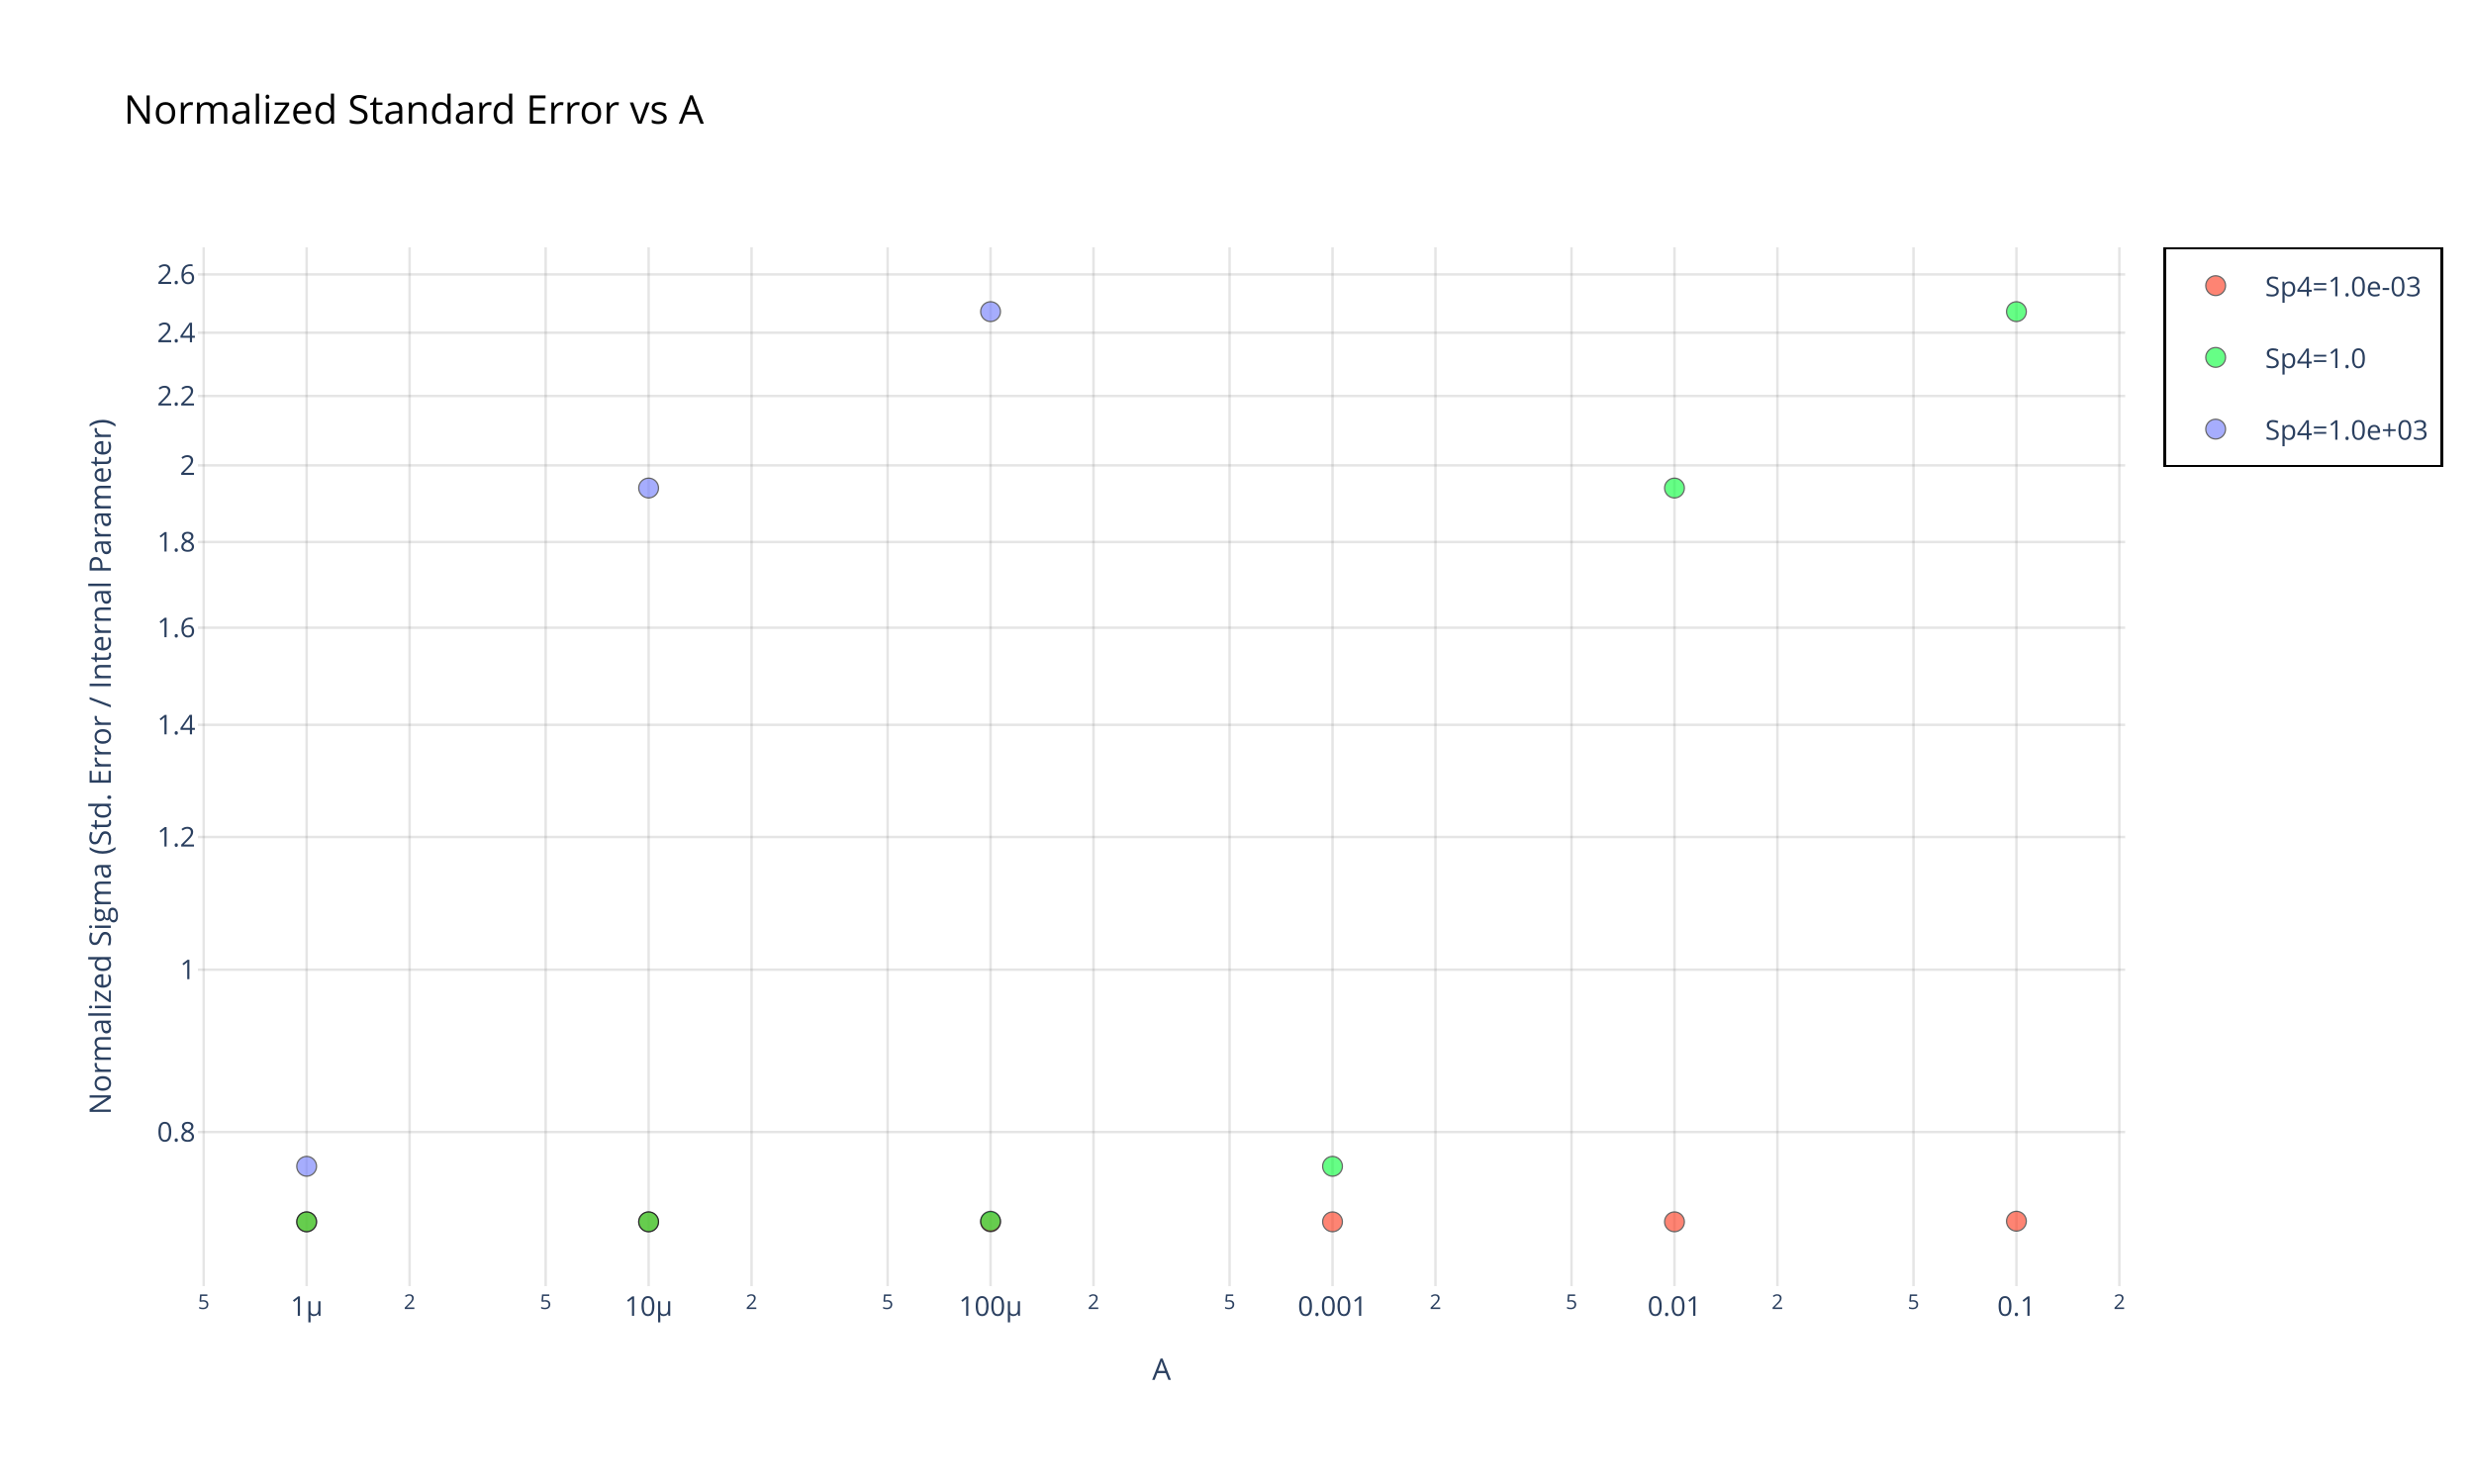
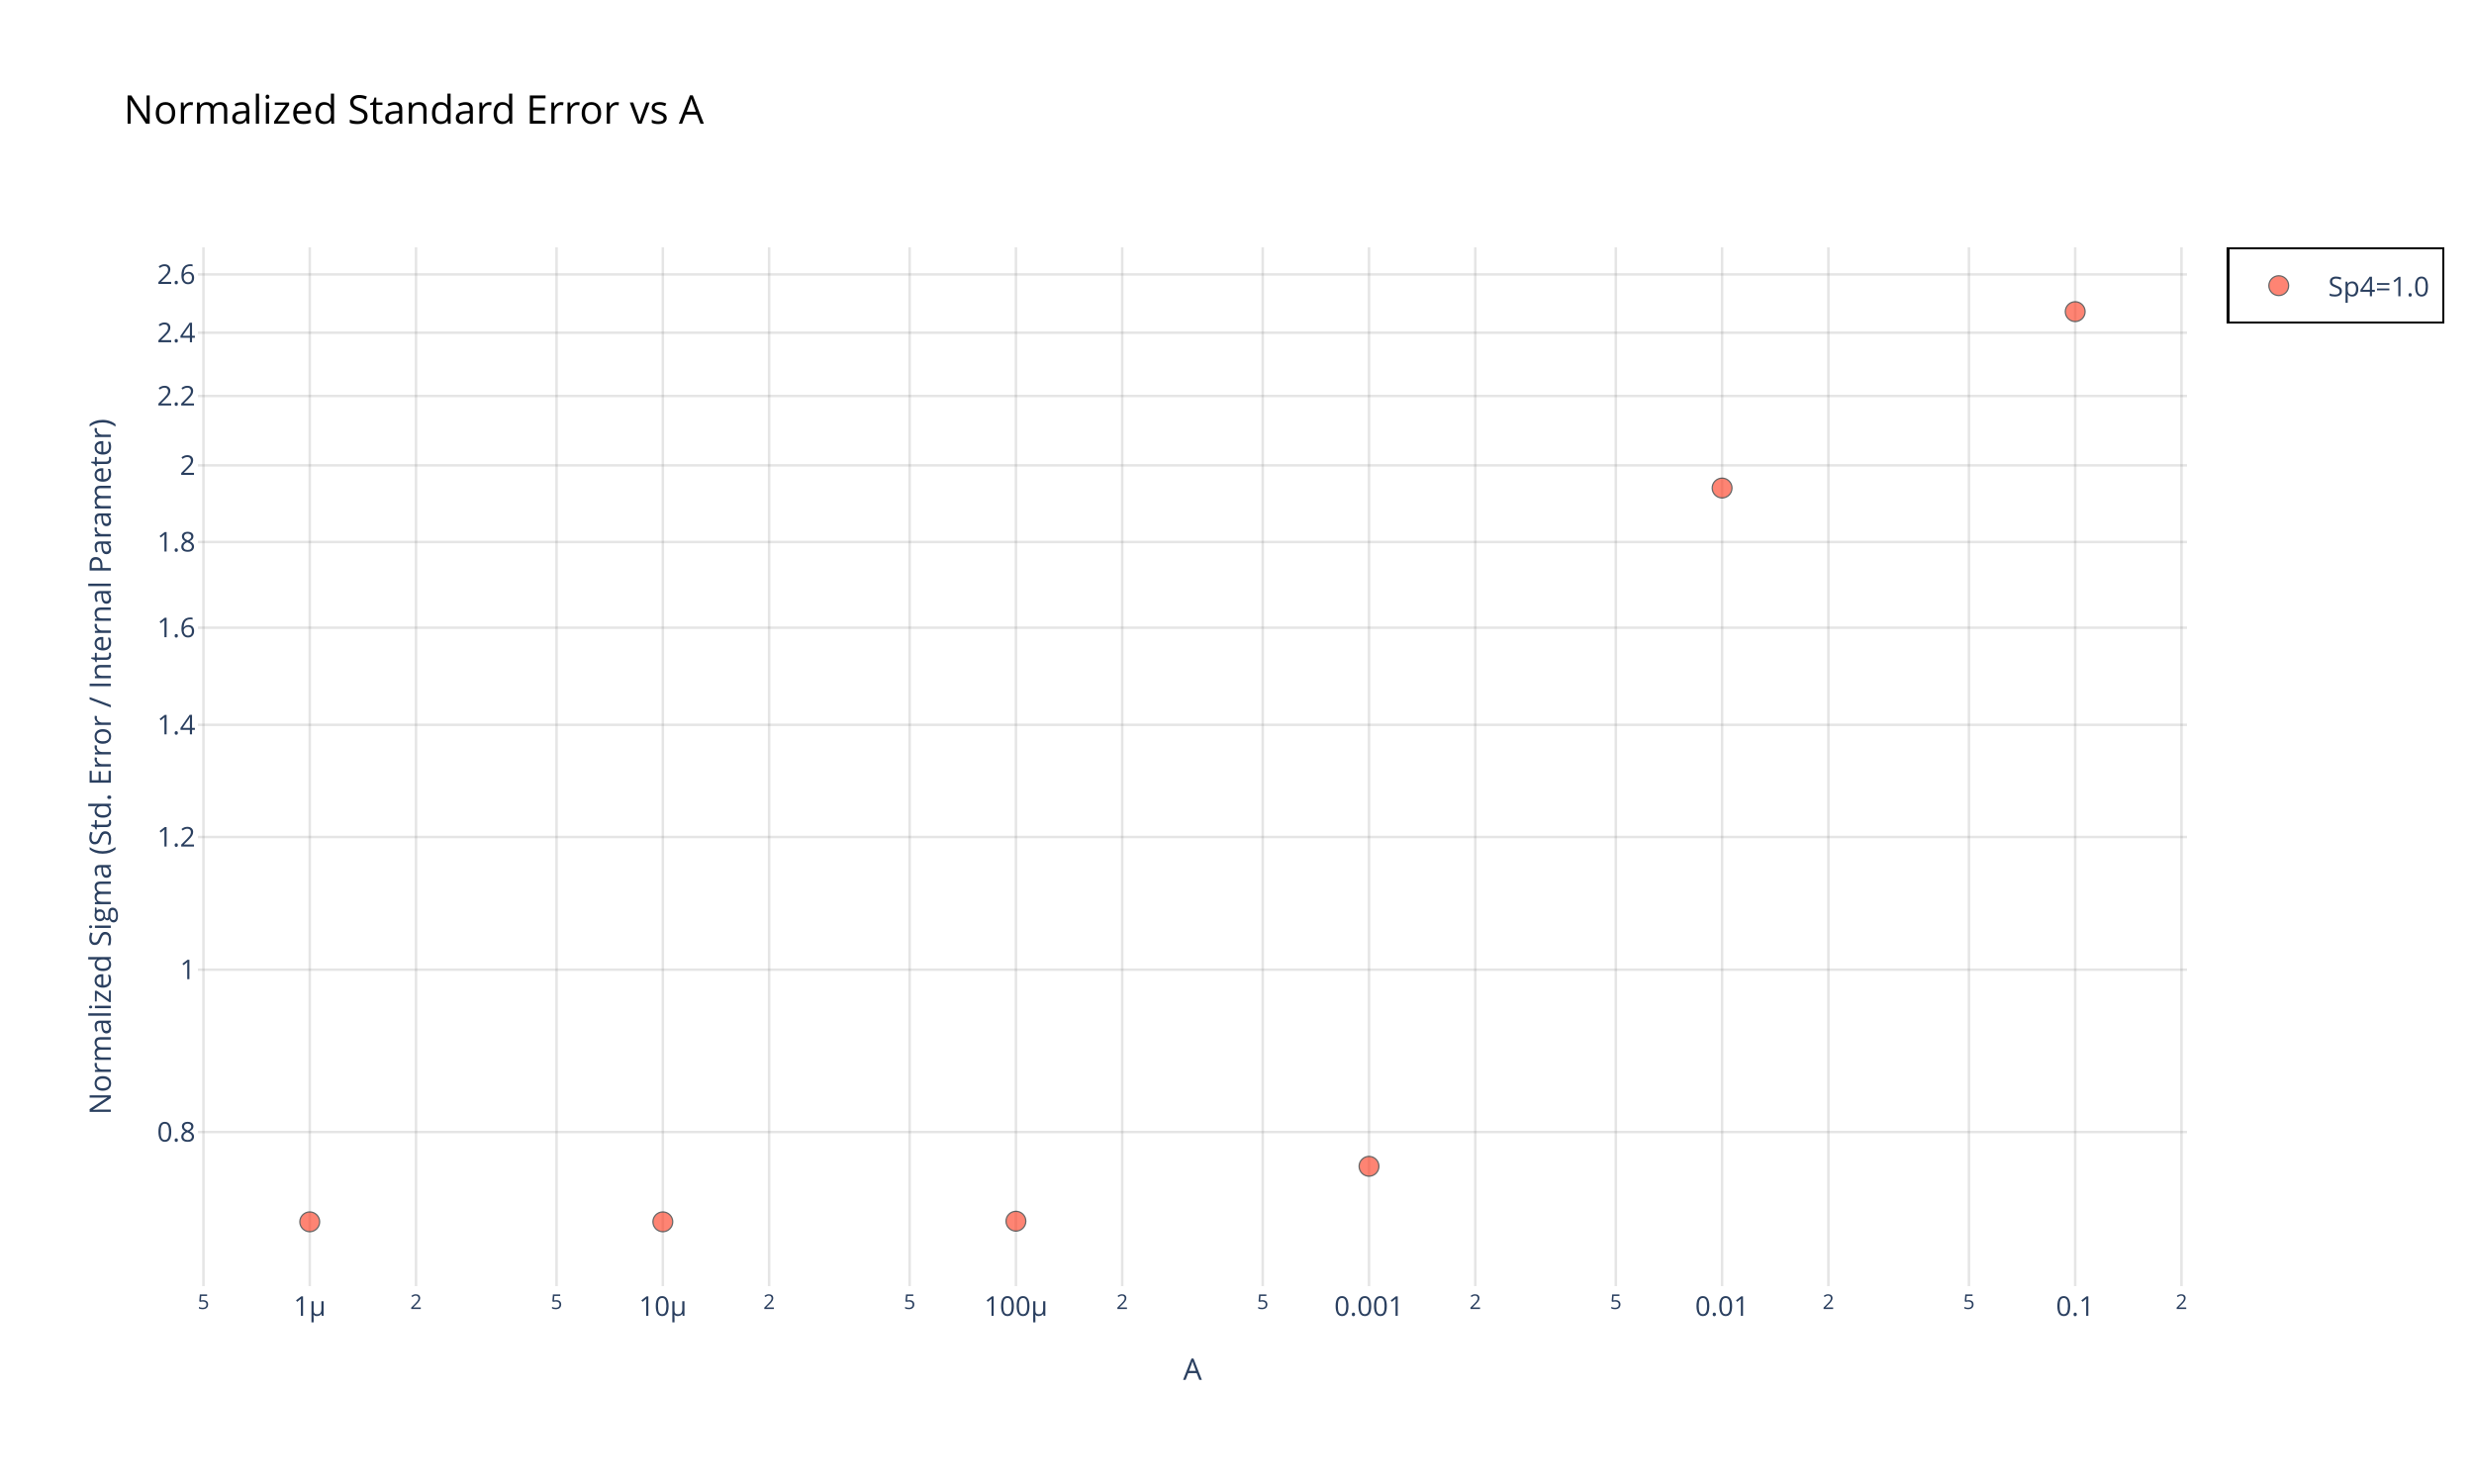
<svg xmlns="http://www.w3.org/2000/svg" class="main-svg" width="1000" height="600" style="" viewBox="0 0 1000 600">
  <rect x="0" y="0" width="1000" height="600" style="fill: rgb(255, 255, 255); fill-opacity: 1;" />
-   <defs id="defs-f8434e">
+   <defs id="defs-59264f">
    <g class="clips">
-       <clipPath id="clipf8434exyplot" class="plotclip">
-         <rect width="779" height="420" />
-       </clipPath>
-       <clipPath class="axesclip" id="clipf8434ex">
-         <rect x="80" y="0" width="779" height="600" />
-       </clipPath>
-       <clipPath class="axesclip" id="clipf8434ey">
+       <clipPath id="clip59264fxyplot" class="plotclip">
+         <rect width="804" height="420" />
+       </clipPath>
+       <clipPath class="axesclip" id="clip59264fx">
+         <rect x="80" y="0" width="804" height="600" />
+       </clipPath>
+       <clipPath class="axesclip" id="clip59264fy">
        <rect x="0" y="100" width="1000" height="420" />
      </clipPath>
-       <clipPath class="axesclip" id="clipf8434exy">
-         <rect x="80" y="100" width="779" height="420" />
+       <clipPath class="axesclip" id="clip59264fxy">
+         <rect x="80" y="100" width="804" height="420" />
      </clipPath>
    </g>
    <g class="gradients" />
    <g class="patterns" />
  </defs>
  <g class="bglayer" />
  <g class="layer-below">
    <g class="imagelayer" />
    <g class="shapelayer" />
  </g>
  <g class="cartesianlayer">
    <g class="subplot xy">
      <g class="layer-subplot">
        <g class="shapelayer" />
        <g class="imagelayer" />
      </g>
      <g class="minor-gridlayer">
        <g class="x" />
        <g class="y" />
      </g>
      <g class="gridlayer">
        <g class="x">
-           <path class="xgrid crisp" transform="translate(82.34,0)" d="M0,100v420" style="stroke: rgb(128, 128, 128); stroke-opacity: 0.2; stroke-width: 1px;" />
-           <path class="xgrid crisp" transform="translate(123.95,0)" d="M0,100v420" style="stroke: rgb(128, 128, 128); stroke-opacity: 0.2; stroke-width: 1px;" />
-           <path class="xgrid crisp" transform="translate(165.56,0)" d="M0,100v420" style="stroke: rgb(128, 128, 128); stroke-opacity: 0.2; stroke-width: 1px;" />
-           <path class="xgrid crisp" transform="translate(220.56,0)" d="M0,100v420" style="stroke: rgb(128, 128, 128); stroke-opacity: 0.2; stroke-width: 1px;" />
-           <path class="xgrid crisp" transform="translate(262.17,0)" d="M0,100v420" style="stroke: rgb(128, 128, 128); stroke-opacity: 0.2; stroke-width: 1px;" />
-           <path class="xgrid crisp" transform="translate(303.78,0)" d="M0,100v420" style="stroke: rgb(128, 128, 128); stroke-opacity: 0.2; stroke-width: 1px;" />
-           <path class="xgrid crisp" transform="translate(358.78,0)" d="M0,100v420" style="stroke: rgb(128, 128, 128); stroke-opacity: 0.2; stroke-width: 1px;" />
-           <path class="xgrid crisp" transform="translate(400.39,0)" d="M0,100v420" style="stroke: rgb(128, 128, 128); stroke-opacity: 0.2; stroke-width: 1px;" />
-           <path class="xgrid crisp" transform="translate(442,0)" d="M0,100v420" style="stroke: rgb(128, 128, 128); stroke-opacity: 0.2; stroke-width: 1px;" />
-           <path class="xgrid crisp" transform="translate(497,0)" d="M0,100v420" style="stroke: rgb(128, 128, 128); stroke-opacity: 0.2; stroke-width: 1px;" />
-           <path class="xgrid crisp" transform="translate(538.61,0)" d="M0,100v420" style="stroke: rgb(128, 128, 128); stroke-opacity: 0.2; stroke-width: 1px;" />
-           <path class="xgrid crisp" transform="translate(580.22,0)" d="M0,100v420" style="stroke: rgb(128, 128, 128); stroke-opacity: 0.2; stroke-width: 1px;" />
-           <path class="xgrid crisp" transform="translate(635.22,0)" d="M0,100v420" style="stroke: rgb(128, 128, 128); stroke-opacity: 0.2; stroke-width: 1px;" />
-           <path class="xgrid crisp" transform="translate(676.83,0)" d="M0,100v420" style="stroke: rgb(128, 128, 128); stroke-opacity: 0.2; stroke-width: 1px;" />
-           <path class="xgrid crisp" transform="translate(718.44,0)" d="M0,100v420" style="stroke: rgb(128, 128, 128); stroke-opacity: 0.2; stroke-width: 1px;" />
-           <path class="xgrid crisp" transform="translate(773.44,0)" d="M0,100v420" style="stroke: rgb(128, 128, 128); stroke-opacity: 0.2; stroke-width: 1px;" />
-           <path class="xgrid crisp" transform="translate(815.05,0)" d="M0,100v420" style="stroke: rgb(128, 128, 128); stroke-opacity: 0.2; stroke-width: 1px;" />
-           <path class="xgrid crisp" transform="translate(856.66,0)" d="M0,100v420" style="stroke: rgb(128, 128, 128); stroke-opacity: 0.2; stroke-width: 1px;" />
+           <path class="xgrid crisp" transform="translate(82.24,0)" d="M0,100v420" style="stroke: rgb(128, 128, 128); stroke-opacity: 0.2; stroke-width: 1px;" />
+           <path class="xgrid crisp" transform="translate(125.2,0)" d="M0,100v420" style="stroke: rgb(128, 128, 128); stroke-opacity: 0.2; stroke-width: 1px;" />
+           <path class="xgrid crisp" transform="translate(168.16,0)" d="M0,100v420" style="stroke: rgb(128, 128, 128); stroke-opacity: 0.2; stroke-width: 1px;" />
+           <path class="xgrid crisp" transform="translate(224.96,0)" d="M0,100v420" style="stroke: rgb(128, 128, 128); stroke-opacity: 0.2; stroke-width: 1px;" />
+           <path class="xgrid crisp" transform="translate(267.92,0)" d="M0,100v420" style="stroke: rgb(128, 128, 128); stroke-opacity: 0.2; stroke-width: 1px;" />
+           <path class="xgrid crisp" transform="translate(310.88,0)" d="M0,100v420" style="stroke: rgb(128, 128, 128); stroke-opacity: 0.2; stroke-width: 1px;" />
+           <path class="xgrid crisp" transform="translate(367.68,0)" d="M0,100v420" style="stroke: rgb(128, 128, 128); stroke-opacity: 0.2; stroke-width: 1px;" />
+           <path class="xgrid crisp" transform="translate(410.64,0)" d="M0,100v420" style="stroke: rgb(128, 128, 128); stroke-opacity: 0.2; stroke-width: 1px;" />
+           <path class="xgrid crisp" transform="translate(453.6,0)" d="M0,100v420" style="stroke: rgb(128, 128, 128); stroke-opacity: 0.2; stroke-width: 1px;" />
+           <path class="xgrid crisp" transform="translate(510.4,0)" d="M0,100v420" style="stroke: rgb(128, 128, 128); stroke-opacity: 0.2; stroke-width: 1px;" />
+           <path class="xgrid crisp" transform="translate(553.36,0)" d="M0,100v420" style="stroke: rgb(128, 128, 128); stroke-opacity: 0.2; stroke-width: 1px;" />
+           <path class="xgrid crisp" transform="translate(596.32,0)" d="M0,100v420" style="stroke: rgb(128, 128, 128); stroke-opacity: 0.2; stroke-width: 1px;" />
+           <path class="xgrid crisp" transform="translate(653.12,0)" d="M0,100v420" style="stroke: rgb(128, 128, 128); stroke-opacity: 0.2; stroke-width: 1px;" />
+           <path class="xgrid crisp" transform="translate(696.08,0)" d="M0,100v420" style="stroke: rgb(128, 128, 128); stroke-opacity: 0.2; stroke-width: 1px;" />
+           <path class="xgrid crisp" transform="translate(739.04,0)" d="M0,100v420" style="stroke: rgb(128, 128, 128); stroke-opacity: 0.2; stroke-width: 1px;" />
+           <path class="xgrid crisp" transform="translate(795.84,0)" d="M0,100v420" style="stroke: rgb(128, 128, 128); stroke-opacity: 0.2; stroke-width: 1px;" />
+           <path class="xgrid crisp" transform="translate(838.8,0)" d="M0,100v420" style="stroke: rgb(128, 128, 128); stroke-opacity: 0.2; stroke-width: 1px;" />
+           <path class="xgrid crisp" transform="translate(881.76,0)" d="M0,100v420" style="stroke: rgb(128, 128, 128); stroke-opacity: 0.2; stroke-width: 1px;" />
        </g>
        <g class="y">
-           <path class="ygrid crisp" transform="translate(0,457.69)" d="M80,0h779" style="stroke: rgb(128, 128, 128); stroke-opacity: 0.2; stroke-width: 1px;" />
-           <path class="ygrid crisp" transform="translate(0,392.05)" d="M80,0h779" style="stroke: rgb(128, 128, 128); stroke-opacity: 0.2; stroke-width: 1px;" />
-           <path class="ygrid crisp" transform="translate(0,338.41)" d="M80,0h779" style="stroke: rgb(128, 128, 128); stroke-opacity: 0.2; stroke-width: 1px;" />
-           <path class="ygrid crisp" transform="translate(0,293.06)" d="M80,0h779" style="stroke: rgb(128, 128, 128); stroke-opacity: 0.2; stroke-width: 1px;" />
-           <path class="ygrid crisp" transform="translate(0,253.78)" d="M80,0h779" style="stroke: rgb(128, 128, 128); stroke-opacity: 0.2; stroke-width: 1px;" />
-           <path class="ygrid crisp" transform="translate(0,219.13)" d="M80,0h779" style="stroke: rgb(128, 128, 128); stroke-opacity: 0.2; stroke-width: 1px;" />
-           <path class="ygrid crisp" transform="translate(0,188.14)" d="M80,0h779" style="stroke: rgb(128, 128, 128); stroke-opacity: 0.2; stroke-width: 1px;" />
-           <path class="ygrid crisp" transform="translate(0,160.1)" d="M80,0h779" style="stroke: rgb(128, 128, 128); stroke-opacity: 0.2; stroke-width: 1px;" />
-           <path class="ygrid crisp" transform="translate(0,134.51)" d="M80,0h779" style="stroke: rgb(128, 128, 128); stroke-opacity: 0.2; stroke-width: 1px;" />
-           <path class="ygrid crisp" transform="translate(0,110.96)" d="M80,0h779" style="stroke: rgb(128, 128, 128); stroke-opacity: 0.2; stroke-width: 1px;" />
+           <path class="ygrid crisp" transform="translate(0,457.69)" d="M80,0h804" style="stroke: rgb(128, 128, 128); stroke-opacity: 0.2; stroke-width: 1px;" />
+           <path class="ygrid crisp" transform="translate(0,392.05)" d="M80,0h804" style="stroke: rgb(128, 128, 128); stroke-opacity: 0.2; stroke-width: 1px;" />
+           <path class="ygrid crisp" transform="translate(0,338.41)" d="M80,0h804" style="stroke: rgb(128, 128, 128); stroke-opacity: 0.2; stroke-width: 1px;" />
+           <path class="ygrid crisp" transform="translate(0,293.06)" d="M80,0h804" style="stroke: rgb(128, 128, 128); stroke-opacity: 0.2; stroke-width: 1px;" />
+           <path class="ygrid crisp" transform="translate(0,253.78)" d="M80,0h804" style="stroke: rgb(128, 128, 128); stroke-opacity: 0.2; stroke-width: 1px;" />
+           <path class="ygrid crisp" transform="translate(0,219.13)" d="M80,0h804" style="stroke: rgb(128, 128, 128); stroke-opacity: 0.2; stroke-width: 1px;" />
+           <path class="ygrid crisp" transform="translate(0,188.14)" d="M80,0h804" style="stroke: rgb(128, 128, 128); stroke-opacity: 0.2; stroke-width: 1px;" />
+           <path class="ygrid crisp" transform="translate(0,160.1)" d="M80,0h804" style="stroke: rgb(128, 128, 128); stroke-opacity: 0.2; stroke-width: 1px;" />
+           <path class="ygrid crisp" transform="translate(0,134.51)" d="M80,0h804" style="stroke: rgb(128, 128, 128); stroke-opacity: 0.2; stroke-width: 1px;" />
+           <path class="ygrid crisp" transform="translate(0,110.96)" d="M80,0h804" style="stroke: rgb(128, 128, 128); stroke-opacity: 0.2; stroke-width: 1px;" />
        </g>
      </g>
      <g class="zerolinelayer" />
      <g class="layer-between">
        <g class="shapelayer" />
        <g class="imagelayer" />
      </g>
      <path class="xlines-below" />
      <path class="ylines-below" />
      <g class="overlines-below" />
      <g class="xaxislayer-below" />
      <g class="yaxislayer-below" />
      <g class="overaxes-below" />
      <g class="overplot">
-         <g class="xy" transform="translate(80,100)" clip-path="url(#clipf8434exyplot)">
+         <g class="xy" transform="translate(80,100)" clip-path="url(#clip59264fxyplot)">
          <g class="scatterlayer mlayer">
-             <g class="trace scatter traceeb725e" style="stroke-miterlimit: 2; opacity: 1;">
+             <g class="trace scatter trace7c1b1a" style="stroke-miterlimit: 2; opacity: 1;">
              <g class="fills" />
              <g class="errorbars" />
              <g class="lines" />
              <g class="points">
-                 <path class="point" transform="translate(43.95,394)" d="M4,0A4,4 0 1,1 0,-4A4,4 0 0,1 4,0Z" style="opacity: 0.6; stroke-width: 0.5px; fill: rgb(253, 50, 22); fill-opacity: 1; stroke: rgb(0, 0, 0); stroke-opacity: 1;" />
-                 <path class="point" transform="translate(182.17,394)" d="M4,0A4,4 0 1,1 0,-4A4,4 0 0,1 4,0Z" style="opacity: 0.6; stroke-width: 0.5px; fill: rgb(253, 50, 22); fill-opacity: 1; stroke: rgb(0, 0, 0); stroke-opacity: 1;" />
-                 <path class="point" transform="translate(320.39,394)" d="M4,0A4,4 0 1,1 0,-4A4,4 0 0,1 4,0Z" style="opacity: 0.6; stroke-width: 0.5px; fill: rgb(253, 50, 22); fill-opacity: 1; stroke: rgb(0, 0, 0); stroke-opacity: 1;" />
-                 <path class="point" transform="translate(458.61,394)" d="M4,0A4,4 0 1,1 0,-4A4,4 0 0,1 4,0Z" style="opacity: 0.6; stroke-width: 0.5px; fill: rgb(253, 50, 22); fill-opacity: 1; stroke: rgb(0, 0, 0); stroke-opacity: 1;" />
-                 <path class="point" transform="translate(596.83,394)" d="M4,0A4,4 0 1,1 0,-4A4,4 0 0,1 4,0Z" style="opacity: 0.6; stroke-width: 0.5px; fill: rgb(253, 50, 22); fill-opacity: 1; stroke: rgb(0, 0, 0); stroke-opacity: 1;" />
-                 <path class="point" transform="translate(735.05,393.75)" d="M4,0A4,4 0 1,1 0,-4A4,4 0 0,1 4,0Z" style="opacity: 0.6; stroke-width: 0.5px; fill: rgb(253, 50, 22); fill-opacity: 1; stroke: rgb(0, 0, 0); stroke-opacity: 1;" />
-               </g>
-               <g class="text" />
-             </g>
-             <g class="trace scatter tracefa9cbf" style="stroke-miterlimit: 2; opacity: 1;">
-               <g class="fills" />
-               <g class="errorbars" />
-               <g class="lines" />
-               <g class="points">
-                 <path class="point" transform="translate(43.95,394)" d="M4,0A4,4 0 1,1 0,-4A4,4 0 0,1 4,0Z" style="opacity: 0.6; stroke-width: 0.5px; fill: rgb(0, 254, 53); fill-opacity: 1; stroke: rgb(0, 0, 0); stroke-opacity: 1;" />
-                 <path class="point" transform="translate(182.17,394)" d="M4,0A4,4 0 1,1 0,-4A4,4 0 0,1 4,0Z" style="opacity: 0.6; stroke-width: 0.5px; fill: rgb(0, 254, 53); fill-opacity: 1; stroke: rgb(0, 0, 0); stroke-opacity: 1;" />
-                 <path class="point" transform="translate(320.39,393.75)" d="M4,0A4,4 0 1,1 0,-4A4,4 0 0,1 4,0Z" style="opacity: 0.6; stroke-width: 0.5px; fill: rgb(0, 254, 53); fill-opacity: 1; stroke: rgb(0, 0, 0); stroke-opacity: 1;" />
-                 <path class="point" transform="translate(458.61,371.55)" d="M4,0A4,4 0 1,1 0,-4A4,4 0 0,1 4,0Z" style="opacity: 0.6; stroke-width: 0.5px; fill: rgb(0, 254, 53); fill-opacity: 1; stroke: rgb(0, 0, 0); stroke-opacity: 1;" />
-                 <path class="point" transform="translate(596.83,97.32)" d="M4,0A4,4 0 1,1 0,-4A4,4 0 0,1 4,0Z" style="opacity: 0.6; stroke-width: 0.5px; fill: rgb(0, 254, 53); fill-opacity: 1; stroke: rgb(0, 0, 0); stroke-opacity: 1;" />
-                 <path class="point" transform="translate(735.05,26)" d="M4,0A4,4 0 1,1 0,-4A4,4 0 0,1 4,0Z" style="opacity: 0.6; stroke-width: 0.5px; fill: rgb(0, 254, 53); fill-opacity: 1; stroke: rgb(0, 0, 0); stroke-opacity: 1;" />
-               </g>
-               <g class="text" />
-             </g>
-             <g class="trace scatter tracea82d41" style="stroke-miterlimit: 2; opacity: 1;">
-               <g class="fills" />
-               <g class="errorbars" />
-               <g class="lines" />
-               <g class="points">
-                 <path class="point" transform="translate(43.95,371.55)" d="M4,0A4,4 0 1,1 0,-4A4,4 0 0,1 4,0Z" style="opacity: 0.6; stroke-width: 0.5px; fill: rgb(106, 118, 252); fill-opacity: 1; stroke: rgb(0, 0, 0); stroke-opacity: 1;" />
-                 <path class="point" transform="translate(182.17,97.32)" d="M4,0A4,4 0 1,1 0,-4A4,4 0 0,1 4,0Z" style="opacity: 0.6; stroke-width: 0.5px; fill: rgb(106, 118, 252); fill-opacity: 1; stroke: rgb(0, 0, 0); stroke-opacity: 1;" />
-                 <path class="point" transform="translate(320.39,26)" d="M4,0A4,4 0 1,1 0,-4A4,4 0 0,1 4,0Z" style="opacity: 0.6; stroke-width: 0.5px; fill: rgb(106, 118, 252); fill-opacity: 1; stroke: rgb(0, 0, 0); stroke-opacity: 1;" />
+                 <path class="point" transform="translate(45.2,394)" d="M4,0A4,4 0 1,1 0,-4A4,4 0 0,1 4,0Z" style="opacity: 0.6; stroke-width: 0.5px; fill: rgb(253, 50, 22); fill-opacity: 1; stroke: rgb(0, 0, 0); stroke-opacity: 1;" />
+                 <path class="point" transform="translate(187.92,394)" d="M4,0A4,4 0 1,1 0,-4A4,4 0 0,1 4,0Z" style="opacity: 0.6; stroke-width: 0.5px; fill: rgb(253, 50, 22); fill-opacity: 1; stroke: rgb(0, 0, 0); stroke-opacity: 1;" />
+                 <path class="point" transform="translate(330.64,393.75)" d="M4,0A4,4 0 1,1 0,-4A4,4 0 0,1 4,0Z" style="opacity: 0.6; stroke-width: 0.5px; fill: rgb(253, 50, 22); fill-opacity: 1; stroke: rgb(0, 0, 0); stroke-opacity: 1;" />
+                 <path class="point" transform="translate(473.36,371.55)" d="M4,0A4,4 0 1,1 0,-4A4,4 0 0,1 4,0Z" style="opacity: 0.6; stroke-width: 0.5px; fill: rgb(253, 50, 22); fill-opacity: 1; stroke: rgb(0, 0, 0); stroke-opacity: 1;" />
+                 <path class="point" transform="translate(616.08,97.32)" d="M4,0A4,4 0 1,1 0,-4A4,4 0 0,1 4,0Z" style="opacity: 0.6; stroke-width: 0.5px; fill: rgb(253, 50, 22); fill-opacity: 1; stroke: rgb(0, 0, 0); stroke-opacity: 1;" />
+                 <path class="point" transform="translate(758.8,26)" d="M4,0A4,4 0 1,1 0,-4A4,4 0 0,1 4,0Z" style="opacity: 0.6; stroke-width: 0.5px; fill: rgb(253, 50, 22); fill-opacity: 1; stroke: rgb(0, 0, 0); stroke-opacity: 1;" />
              </g>
              <g class="text" />
            </g>
          </g>
        </g>
      </g>
      <g class="zerolinelayer-above" />
      <path class="xlines-above crisp" d="M0,0" style="fill: none;" />
      <path class="ylines-above crisp" d="M0,0" style="fill: none;" />
      <g class="overlines-above" />
      <g class="xaxislayer-above">
        <g class="xtick">
-           <text text-anchor="middle" x="0" y="529.25" transform="translate(82.34,0)" style="font-family: 'Open Sans', verdana, arial, sans-serif; font-size: 8.25px; fill: rgb(42, 63, 95); fill-opacity: 1; white-space: pre;">5</text>
-         </g>
-         <g class="xtick">
-           <text text-anchor="middle" x="0" y="532" style="font-family: 'Open Sans', verdana, arial, sans-serif; font-size: 11px; fill: rgb(42, 63, 95); fill-opacity: 1; white-space: pre;" transform="translate(123.95,0)">1μ</text>
-         </g>
-         <g class="xtick">
-           <text text-anchor="middle" x="0" y="529.25" style="font-family: 'Open Sans', verdana, arial, sans-serif; font-size: 8.25px; fill: rgb(42, 63, 95); fill-opacity: 1; white-space: pre;" transform="translate(165.56,0)">2</text>
-         </g>
-         <g class="xtick">
-           <text text-anchor="middle" x="0" y="529.25" style="font-family: 'Open Sans', verdana, arial, sans-serif; font-size: 8.25px; fill: rgb(42, 63, 95); fill-opacity: 1; white-space: pre;" transform="translate(220.56,0)">5</text>
-         </g>
-         <g class="xtick">
-           <text text-anchor="middle" x="0" y="532" style="font-family: 'Open Sans', verdana, arial, sans-serif; font-size: 11px; fill: rgb(42, 63, 95); fill-opacity: 1; white-space: pre;" transform="translate(262.17,0)">10μ</text>
-         </g>
-         <g class="xtick">
-           <text text-anchor="middle" x="0" y="529.25" style="font-family: 'Open Sans', verdana, arial, sans-serif; font-size: 8.25px; fill: rgb(42, 63, 95); fill-opacity: 1; white-space: pre;" transform="translate(303.78,0)">2</text>
-         </g>
-         <g class="xtick">
-           <text text-anchor="middle" x="0" y="529.25" style="font-family: 'Open Sans', verdana, arial, sans-serif; font-size: 8.25px; fill: rgb(42, 63, 95); fill-opacity: 1; white-space: pre;" transform="translate(358.78,0)">5</text>
-         </g>
-         <g class="xtick">
-           <text text-anchor="middle" x="0" y="532" style="font-family: 'Open Sans', verdana, arial, sans-serif; font-size: 11px; fill: rgb(42, 63, 95); fill-opacity: 1; white-space: pre;" transform="translate(400.39,0)">100μ</text>
-         </g>
-         <g class="xtick">
-           <text text-anchor="middle" x="0" y="529.25" style="font-family: 'Open Sans', verdana, arial, sans-serif; font-size: 8.25px; fill: rgb(42, 63, 95); fill-opacity: 1; white-space: pre;" transform="translate(442,0)">2</text>
-         </g>
-         <g class="xtick">
-           <text text-anchor="middle" x="0" y="529.25" style="font-family: 'Open Sans', verdana, arial, sans-serif; font-size: 8.25px; fill: rgb(42, 63, 95); fill-opacity: 1; white-space: pre;" transform="translate(497,0)">5</text>
-         </g>
-         <g class="xtick">
-           <text text-anchor="middle" x="0" y="532" style="font-family: 'Open Sans', verdana, arial, sans-serif; font-size: 11px; fill: rgb(42, 63, 95); fill-opacity: 1; white-space: pre;" transform="translate(538.61,0)">0.001</text>
-         </g>
-         <g class="xtick">
-           <text text-anchor="middle" x="0" y="529.25" style="font-family: 'Open Sans', verdana, arial, sans-serif; font-size: 8.25px; fill: rgb(42, 63, 95); fill-opacity: 1; white-space: pre;" transform="translate(580.22,0)">2</text>
-         </g>
-         <g class="xtick">
-           <text text-anchor="middle" x="0" y="529.25" style="font-family: 'Open Sans', verdana, arial, sans-serif; font-size: 8.25px; fill: rgb(42, 63, 95); fill-opacity: 1; white-space: pre;" transform="translate(635.22,0)">5</text>
-         </g>
-         <g class="xtick">
-           <text text-anchor="middle" x="0" y="532" style="font-family: 'Open Sans', verdana, arial, sans-serif; font-size: 11px; fill: rgb(42, 63, 95); fill-opacity: 1; white-space: pre;" transform="translate(676.83,0)">0.01</text>
-         </g>
-         <g class="xtick">
-           <text text-anchor="middle" x="0" y="529.25" style="font-family: 'Open Sans', verdana, arial, sans-serif; font-size: 8.25px; fill: rgb(42, 63, 95); fill-opacity: 1; white-space: pre;" transform="translate(718.44,0)">2</text>
-         </g>
-         <g class="xtick">
-           <text text-anchor="middle" x="0" y="529.25" style="font-family: 'Open Sans', verdana, arial, sans-serif; font-size: 8.25px; fill: rgb(42, 63, 95); fill-opacity: 1; white-space: pre;" transform="translate(773.44,0)">5</text>
-         </g>
-         <g class="xtick">
-           <text text-anchor="middle" x="0" y="532" style="font-family: 'Open Sans', verdana, arial, sans-serif; font-size: 11px; fill: rgb(42, 63, 95); fill-opacity: 1; white-space: pre;" transform="translate(815.05,0)">0.1</text>
-         </g>
-         <g class="xtick">
-           <text text-anchor="middle" x="0" y="529.25" style="font-family: 'Open Sans', verdana, arial, sans-serif; font-size: 8.25px; fill: rgb(42, 63, 95); fill-opacity: 1; white-space: pre;" transform="translate(856.66,0)">2</text>
+           <text text-anchor="middle" x="0" y="529.25" transform="translate(82.24,0)" style="font-family: 'Open Sans', verdana, arial, sans-serif; font-size: 8.25px; fill: rgb(42, 63, 95); fill-opacity: 1; white-space: pre;">5</text>
+         </g>
+         <g class="xtick">
+           <text text-anchor="middle" x="0" y="532" style="font-family: 'Open Sans', verdana, arial, sans-serif; font-size: 11px; fill: rgb(42, 63, 95); fill-opacity: 1; white-space: pre;" transform="translate(125.2,0)">1μ</text>
+         </g>
+         <g class="xtick">
+           <text text-anchor="middle" x="0" y="529.25" style="font-family: 'Open Sans', verdana, arial, sans-serif; font-size: 8.25px; fill: rgb(42, 63, 95); fill-opacity: 1; white-space: pre;" transform="translate(168.16,0)">2</text>
+         </g>
+         <g class="xtick">
+           <text text-anchor="middle" x="0" y="529.25" style="font-family: 'Open Sans', verdana, arial, sans-serif; font-size: 8.25px; fill: rgb(42, 63, 95); fill-opacity: 1; white-space: pre;" transform="translate(224.96,0)">5</text>
+         </g>
+         <g class="xtick">
+           <text text-anchor="middle" x="0" y="532" style="font-family: 'Open Sans', verdana, arial, sans-serif; font-size: 11px; fill: rgb(42, 63, 95); fill-opacity: 1; white-space: pre;" transform="translate(267.92,0)">10μ</text>
+         </g>
+         <g class="xtick">
+           <text text-anchor="middle" x="0" y="529.25" style="font-family: 'Open Sans', verdana, arial, sans-serif; font-size: 8.25px; fill: rgb(42, 63, 95); fill-opacity: 1; white-space: pre;" transform="translate(310.88,0)">2</text>
+         </g>
+         <g class="xtick">
+           <text text-anchor="middle" x="0" y="529.25" style="font-family: 'Open Sans', verdana, arial, sans-serif; font-size: 8.25px; fill: rgb(42, 63, 95); fill-opacity: 1; white-space: pre;" transform="translate(367.68,0)">5</text>
+         </g>
+         <g class="xtick">
+           <text text-anchor="middle" x="0" y="532" style="font-family: 'Open Sans', verdana, arial, sans-serif; font-size: 11px; fill: rgb(42, 63, 95); fill-opacity: 1; white-space: pre;" transform="translate(410.64,0)">100μ</text>
+         </g>
+         <g class="xtick">
+           <text text-anchor="middle" x="0" y="529.25" style="font-family: 'Open Sans', verdana, arial, sans-serif; font-size: 8.25px; fill: rgb(42, 63, 95); fill-opacity: 1; white-space: pre;" transform="translate(453.6,0)">2</text>
+         </g>
+         <g class="xtick">
+           <text text-anchor="middle" x="0" y="529.25" style="font-family: 'Open Sans', verdana, arial, sans-serif; font-size: 8.25px; fill: rgb(42, 63, 95); fill-opacity: 1; white-space: pre;" transform="translate(510.4,0)">5</text>
+         </g>
+         <g class="xtick">
+           <text text-anchor="middle" x="0" y="532" style="font-family: 'Open Sans', verdana, arial, sans-serif; font-size: 11px; fill: rgb(42, 63, 95); fill-opacity: 1; white-space: pre;" transform="translate(553.36,0)">0.001</text>
+         </g>
+         <g class="xtick">
+           <text text-anchor="middle" x="0" y="529.25" style="font-family: 'Open Sans', verdana, arial, sans-serif; font-size: 8.25px; fill: rgb(42, 63, 95); fill-opacity: 1; white-space: pre;" transform="translate(596.32,0)">2</text>
+         </g>
+         <g class="xtick">
+           <text text-anchor="middle" x="0" y="529.25" style="font-family: 'Open Sans', verdana, arial, sans-serif; font-size: 8.25px; fill: rgb(42, 63, 95); fill-opacity: 1; white-space: pre;" transform="translate(653.12,0)">5</text>
+         </g>
+         <g class="xtick">
+           <text text-anchor="middle" x="0" y="532" style="font-family: 'Open Sans', verdana, arial, sans-serif; font-size: 11px; fill: rgb(42, 63, 95); fill-opacity: 1; white-space: pre;" transform="translate(696.08,0)">0.01</text>
+         </g>
+         <g class="xtick">
+           <text text-anchor="middle" x="0" y="529.25" style="font-family: 'Open Sans', verdana, arial, sans-serif; font-size: 8.25px; fill: rgb(42, 63, 95); fill-opacity: 1; white-space: pre;" transform="translate(739.04,0)">2</text>
+         </g>
+         <g class="xtick">
+           <text text-anchor="middle" x="0" y="529.25" style="font-family: 'Open Sans', verdana, arial, sans-serif; font-size: 8.25px; fill: rgb(42, 63, 95); fill-opacity: 1; white-space: pre;" transform="translate(795.84,0)">5</text>
+         </g>
+         <g class="xtick">
+           <text text-anchor="middle" x="0" y="532" style="font-family: 'Open Sans', verdana, arial, sans-serif; font-size: 11px; fill: rgb(42, 63, 95); fill-opacity: 1; white-space: pre;" transform="translate(838.8,0)">0.1</text>
+         </g>
+         <g class="xtick">
+           <text text-anchor="middle" x="0" y="529.25" style="font-family: 'Open Sans', verdana, arial, sans-serif; font-size: 8.25px; fill: rgb(42, 63, 95); fill-opacity: 1; white-space: pre;" transform="translate(881.76,0)">2</text>
        </g>
      </g>
      <g class="yaxislayer-above">
        <g class="ytick">
          <text text-anchor="end" x="79" y="3.85" transform="translate(0,457.69)" style="font-family: 'Open Sans', verdana, arial, sans-serif; font-size: 11px; fill: rgb(42, 63, 95); fill-opacity: 1; white-space: pre;">0.8</text>
        </g>
        <g class="ytick">
          <text text-anchor="end" x="79" y="3.85" style="font-family: 'Open Sans', verdana, arial, sans-serif; font-size: 11px; fill: rgb(42, 63, 95); fill-opacity: 1; white-space: pre;" transform="translate(0,392.05)">1</text>
        </g>
        <g class="ytick">
          <text text-anchor="end" x="79" y="3.85" style="font-family: 'Open Sans', verdana, arial, sans-serif; font-size: 11px; fill: rgb(42, 63, 95); fill-opacity: 1; white-space: pre;" transform="translate(0,338.41)">1.2</text>
        </g>
        <g class="ytick">
          <text text-anchor="end" x="79" y="3.85" style="font-family: 'Open Sans', verdana, arial, sans-serif; font-size: 11px; fill: rgb(42, 63, 95); fill-opacity: 1; white-space: pre;" transform="translate(0,293.06)">1.4</text>
        </g>
        <g class="ytick">
          <text text-anchor="end" x="79" y="3.85" style="font-family: 'Open Sans', verdana, arial, sans-serif; font-size: 11px; fill: rgb(42, 63, 95); fill-opacity: 1; white-space: pre;" transform="translate(0,253.78)">1.6</text>
        </g>
        <g class="ytick">
          <text text-anchor="end" x="79" y="3.85" style="font-family: 'Open Sans', verdana, arial, sans-serif; font-size: 11px; fill: rgb(42, 63, 95); fill-opacity: 1; white-space: pre;" transform="translate(0,219.13)">1.8</text>
        </g>
        <g class="ytick">
          <text text-anchor="end" x="79" y="3.85" style="font-family: 'Open Sans', verdana, arial, sans-serif; font-size: 11px; fill: rgb(42, 63, 95); fill-opacity: 1; white-space: pre;" transform="translate(0,188.14)">2</text>
        </g>
        <g class="ytick">
          <text text-anchor="end" x="79" y="3.85" style="font-family: 'Open Sans', verdana, arial, sans-serif; font-size: 11px; fill: rgb(42, 63, 95); fill-opacity: 1; white-space: pre;" transform="translate(0,160.1)">2.2</text>
        </g>
        <g class="ytick">
          <text text-anchor="end" x="79" y="3.85" style="font-family: 'Open Sans', verdana, arial, sans-serif; font-size: 11px; fill: rgb(42, 63, 95); fill-opacity: 1; white-space: pre;" transform="translate(0,134.51)">2.4</text>
        </g>
        <g class="ytick">
          <text text-anchor="end" x="79" y="3.85" style="font-family: 'Open Sans', verdana, arial, sans-serif; font-size: 11px; fill: rgb(42, 63, 95); fill-opacity: 1; white-space: pre;" transform="translate(0,110.96)">2.6</text>
        </g>
      </g>
      <g class="overaxes-above" />
    </g>
  </g>
  <g class="polarlayer" />
  <g class="smithlayer" />
  <g class="ternarylayer" />
  <g class="geolayer" />
  <g class="funnelarealayer" />
  <g class="pielayer" />
  <g class="iciclelayer" />
  <g class="treemaplayer" />
  <g class="sunburstlayer" />
  <g class="glimages" />
-   <defs id="topdefs-f8434e">
+   <defs id="topdefs-59264f">
    <g class="clips" />
-     <clipPath id="legendf8434e">
-       <rect width="111" height="87" x="1" y="1" />
+     <clipPath id="legend59264f">
+       <rect width="86" height="29" x="1" y="1" />
    </clipPath>
  </defs>
  <g class="layer-above">
    <g class="imagelayer" />
    <g class="shapelayer" />
  </g>
  <g class="infolayer">
-     <g class="legend" pointer-events="all" transform="translate(874.58,100)">
-       <rect class="bg" shape-rendering="crispEdges" style="stroke: rgb(0, 0, 0); stroke-opacity: 1; fill: rgb(255, 255, 255); fill-opacity: 0.8; stroke-width: 1px;" width="112" height="88" x="0.5" y="0.5" />
-       <g class="scrollbox" transform="" clip-path="url(#legendf8434e)">
+     <g class="legend" pointer-events="all" transform="translate(900.08,100)">
+       <rect class="bg" shape-rendering="crispEdges" style="stroke: rgb(0, 0, 0); stroke-opacity: 1; fill: rgb(255, 255, 255); fill-opacity: 0.8; stroke-width: 1px;" width="87" height="30" x="0.5" y="0.5" />
+       <g class="scrollbox" transform="" clip-path="url(#legend59264f)">
        <g class="groups" transform="">
          <g class="traces" transform="translate(1,15.5)" style="opacity: 1;">
-             <text class="legendtext" text-anchor="start" x="40" y="4.29" style="font-family: 'Open Sans', verdana, arial, sans-serif; font-size: 11px; fill: rgb(42, 63, 95); fill-opacity: 1; white-space: pre;">Sp4=1.0e-03</text>
+             <text class="legendtext" text-anchor="start" x="40" y="4.29" style="font-family: 'Open Sans', verdana, arial, sans-serif; font-size: 11px; fill: rgb(42, 63, 95); fill-opacity: 1; white-space: pre;">Sp4=1.0</text>
            <g class="layers" style="opacity: 1;">
              <g class="legendfill" />
              <g class="legendlines" />
              <g class="legendsymbols">
                <g class="legendpoints">
                  <path class="scatterpts" transform="translate(20,0)" d="M4,0A4,4 0 1,1 0,-4A4,4 0 0,1 4,0Z" style="opacity: 0.6; stroke-width: 0.5px; fill: rgb(253, 50, 22); fill-opacity: 1; stroke: rgb(0, 0, 0); stroke-opacity: 1;" />
                </g>
              </g>
            </g>
-             <rect class="legendtoggle" x="0" y="-9.5" width="105.906" height="19" style="fill: rgb(0, 0, 0); fill-opacity: 0;" />
-           </g>
-         </g>
-         <g class="groups" transform="translate(0,10)">
-           <g class="traces" transform="translate(1,34.5)" style="opacity: 1;">
-             <text class="legendtext" text-anchor="start" x="40" y="4.29" style="font-family: 'Open Sans', verdana, arial, sans-serif; font-size: 11px; fill: rgb(42, 63, 95); fill-opacity: 1; white-space: pre;">Sp4=1.0</text>
-             <g class="layers" style="opacity: 1;">
-               <g class="legendfill" />
-               <g class="legendlines" />
-               <g class="legendsymbols">
-                 <g class="legendpoints">
-                   <path class="scatterpts" transform="translate(20,0)" d="M4,0A4,4 0 1,1 0,-4A4,4 0 0,1 4,0Z" style="opacity: 0.6; stroke-width: 0.5px; fill: rgb(0, 254, 53); fill-opacity: 1; stroke: rgb(0, 0, 0); stroke-opacity: 1;" />
-                 </g>
-               </g>
-             </g>
-             <rect class="legendtoggle" x="0" y="-9.5" width="105.906" height="19" style="fill: rgb(0, 0, 0); fill-opacity: 0;" />
-           </g>
-         </g>
-         <g class="groups" transform="translate(0,20)">
-           <g class="traces" transform="translate(1,53.5)" style="opacity: 1;">
-             <text class="legendtext" text-anchor="start" x="40" y="4.29" style="font-family: 'Open Sans', verdana, arial, sans-serif; font-size: 11px; fill: rgb(42, 63, 95); fill-opacity: 1; white-space: pre;">Sp4=1.0e+03</text>
-             <g class="layers" style="opacity: 1;">
-               <g class="legendfill" />
-               <g class="legendlines" />
-               <g class="legendsymbols">
-                 <g class="legendpoints">
-                   <path class="scatterpts" transform="translate(20,0)" d="M4,0A4,4 0 1,1 0,-4A4,4 0 0,1 4,0Z" style="opacity: 0.6; stroke-width: 0.5px; fill: rgb(106, 118, 252); fill-opacity: 1; stroke: rgb(0, 0, 0); stroke-opacity: 1;" />
-                 </g>
-               </g>
-             </g>
-             <rect class="legendtoggle" x="0" y="-9.5" width="105.906" height="19" style="fill: rgb(0, 0, 0); fill-opacity: 0;" />
+             <rect class="legendtoggle" x="0" y="-9.5" width="80.875" height="19" style="fill: rgb(0, 0, 0); fill-opacity: 0;" />
          </g>
        </g>
      </g>
      <rect class="scrollbar" rx="20" ry="3" width="0" height="0" style="fill: rgb(128, 139, 164); fill-opacity: 1;" x="0" y="0" />
    </g>
    <g class="g-gtitle">
      <text class="gtitle" x="50" y="50" text-anchor="start" dy="0em" style="opacity: 1; font-family: 'Open Sans', verdana, arial, sans-serif; font-size: 16px; fill: rgb(0, 0, 0); fill-opacity: 1; white-space: pre;">Normalized Standard Error vs A</text>
    </g>
    <g class="g-xtitle">
-       <text class="xtitle" x="469.5" y="557.9" text-anchor="middle" style="opacity: 1; font-family: 'Open Sans', verdana, arial, sans-serif; font-size: 12px; fill: rgb(42, 63, 95); fill-opacity: 1; white-space: pre;">A</text>
+       <text class="xtitle" x="482" y="557.9" text-anchor="middle" style="opacity: 1; font-family: 'Open Sans', verdana, arial, sans-serif; font-size: 12px; fill: rgb(42, 63, 95); fill-opacity: 1; white-space: pre;">A</text>
    </g>
    <g class="g-ytitle">
      <text class="ytitle" transform="rotate(-90,44.78437,310)" x="44.784" y="310" text-anchor="middle" style="opacity: 1; font-family: 'Open Sans', verdana, arial, sans-serif; font-size: 12px; fill: rgb(42, 63, 95); fill-opacity: 1; white-space: pre;">Normalized Sigma (Std. Error / Internal Parameter)</text>
    </g>
  </g>
</svg>
